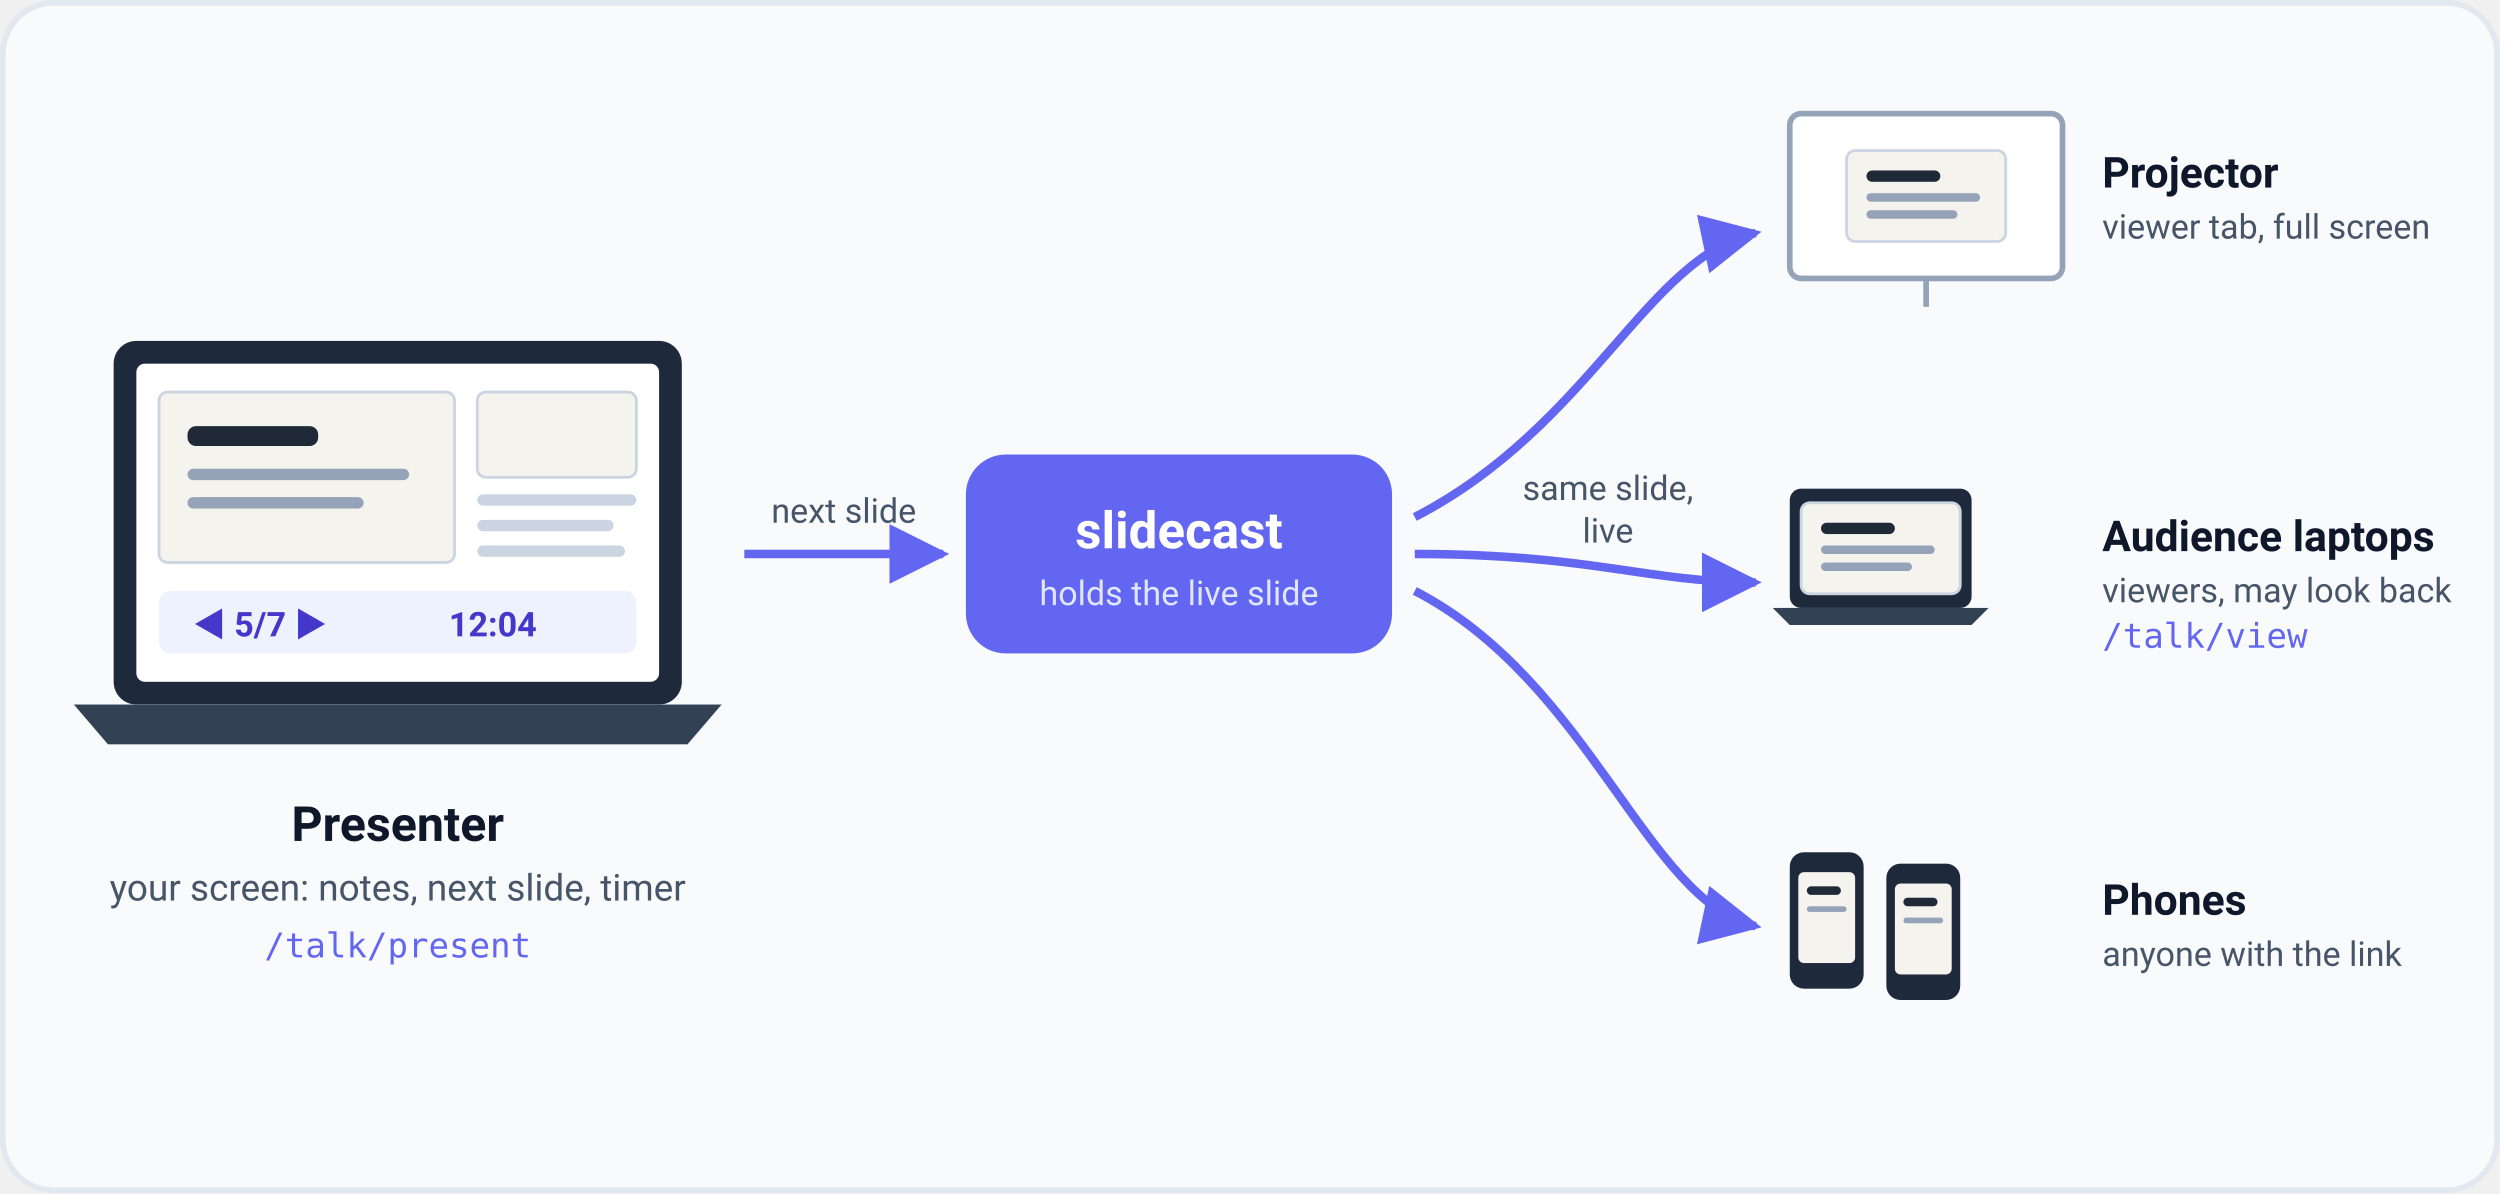
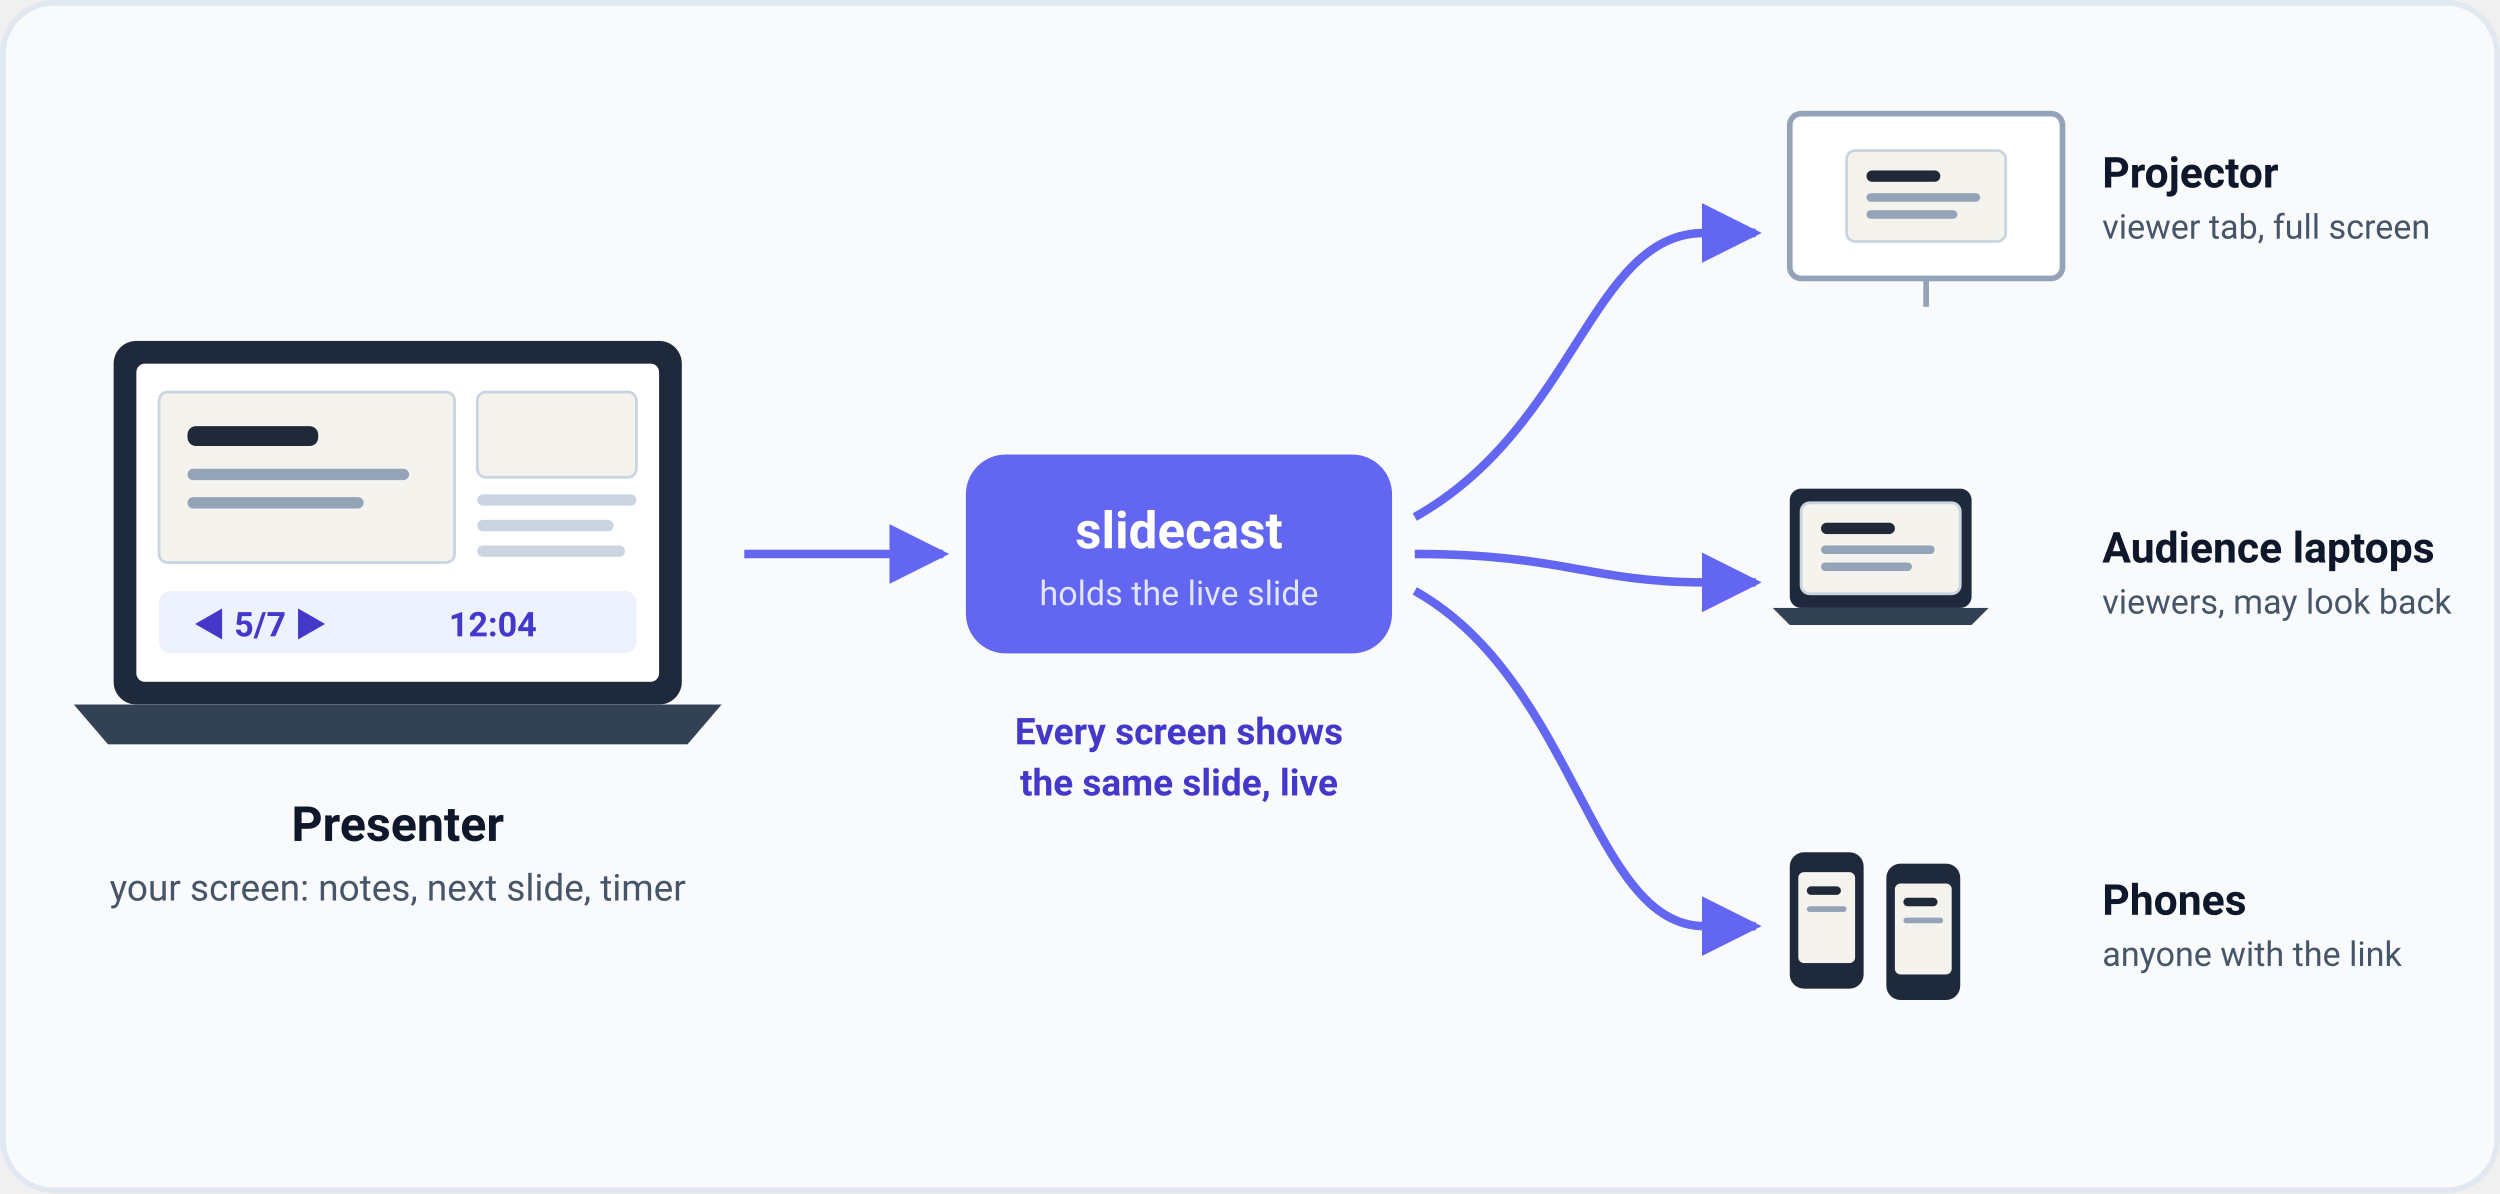
<svg xmlns="http://www.w3.org/2000/svg" viewBox="0 0 880 420" width="880" height="420" font-family="system-ui, -apple-system, 'Segoe UI', Roboto, sans-serif">
  <defs>
    <marker id="arrow" viewBox="0 0 10 10" refX="9" refY="5" markerWidth="7" markerHeight="7" orient="auto-start-reverse">
      <path d="M0 0 L10 5 L0 10 z" fill="#6366f1" />
    </marker>
    <g id="mini-slide">
      <rect width="56" height="32" rx="3" fill="#f5f3ee" stroke="#cbd5e1" />
      <rect x="7" y="7" width="26" height="4" rx="2" fill="#1f2937" />
      <rect x="7" y="15" width="40" height="3" rx="1.5" fill="#94a3b8" />
      <rect x="7" y="21" width="32" height="3" rx="1.5" fill="#94a3b8" />
    </g>
  </defs>
  <rect x="1" y="1" width="878" height="418" rx="18" fill="#f8fafc" stroke="#e2e8f0" stroke-width="2" />
  <g transform="translate(40 120)">
    <rect width="200" height="128" rx="8" fill="#1e293b" />
    <rect x="8" y="8" width="184" height="112" rx="3" fill="#ffffff" />
    <rect x="16" y="18" width="104" height="60" rx="3" fill="#f5f3ee" stroke="#cbd5e1" />
    <rect x="26" y="30" width="46" height="7" rx="3" fill="#1f2937" />
    <rect x="26" y="45" width="78" height="4" rx="2" fill="#94a3b8" />
    <rect x="26" y="55" width="62" height="4" rx="2" fill="#94a3b8" />
    <rect x="128" y="18" width="56" height="30" rx="3" fill="#f5f3ee" stroke="#cbd5e1" />
    <rect x="128" y="54" width="56" height="4" rx="2" fill="#cbd5e1" />
    <rect x="128" y="63" width="48" height="4" rx="2" fill="#cbd5e1" />
    <rect x="128" y="72" width="52" height="4" rx="2" fill="#cbd5e1" />
    <rect x="16" y="88" width="168" height="22" rx="4" fill="#eef2ff" />
    <text x="28" y="104" font-size="12" font-weight="700" fill="#4338ca">◀ 5/7 ▶</text>
    <text x="118" y="104" font-size="12" font-weight="700" fill="#4338ca">12:04</text>
    <path d="M-14 128 h228 l-12 14 h-204 z" fill="#334155" />
    <text x="100" y="176" text-anchor="middle" font-size="17" font-weight="700" fill="#0f172a">Presenter</text>
    <text x="100" y="197" text-anchor="middle" font-size="13" fill="#475569">your screen: notes, next slide, timer</text>
-     <text x="100" y="217" text-anchor="middle" font-size="12" fill="#6366f1" font-family="ui-monospace, SFMono-Regular, Menlo, monospace">/talk/present</text>
  </g>
  <g transform="translate(340 160)">
    <rect width="150" height="70" rx="14" fill="#6366f1" />
    <text x="75" y="33" text-anchor="middle" font-size="18" font-weight="700" fill="#ffffff">slidecast</text>
    <text x="75" y="53" text-anchor="middle" font-size="12" fill="#e0e7ff">holds the live slide</text>
  </g>
  <line x1="262" y1="195" x2="332" y2="195" stroke="#6366f1" stroke-width="3" marker-end="url(#arrow)" />
-   <text x="297" y="184" text-anchor="middle" font-size="12" fill="#475569">next slide</text>
-   <path d="M498 182 C 560 150, 580 90, 618 82" fill="none" stroke="#6366f1" stroke-width="3" marker-end="url(#arrow)" />
-   <path d="M498 195 C 560 195, 580 205, 618 205" fill="none" stroke="#6366f1" stroke-width="3" marker-end="url(#arrow)" />
-   <path d="M498 208 C 560 240, 580 318, 618 326" fill="none" stroke="#6366f1" stroke-width="3" marker-end="url(#arrow)" />
-   <text x="566" y="176" text-anchor="middle" font-size="12" fill="#475569">same slide,</text>
-   <text x="566" y="191" text-anchor="middle" font-size="12" fill="#475569">live</text>
+   <path d="M498 182 C 555 150, 560 82, 600 82 L 618 82" fill="none" stroke="#6366f1" stroke-width="3" marker-end="url(#arrow)" />
+   <path d="M498 195 C 550 195, 560 205, 600 205 L 618 205" fill="none" stroke="#6366f1" stroke-width="3" marker-end="url(#arrow)" />
+   <path d="M498 208 C 555 240, 560 326, 600 326 L 618 326" fill="none" stroke="#6366f1" stroke-width="3" marker-end="url(#arrow)" />
+   <text x="415" y="262" text-anchor="middle" font-size="13" font-weight="600" fill="#4338ca">Every screen shows</text>
+   <text x="415" y="280" text-anchor="middle" font-size="13" font-weight="600" fill="#4338ca">the same slide, live</text>
  <g transform="translate(630 40)">
    <rect width="96" height="58" rx="4" fill="#ffffff" stroke="#94a3b8" stroke-width="2" />
    <use href="#mini-slide" x="20" y="13" />
    <line x1="48" y1="58" x2="48" y2="68" stroke="#94a3b8" stroke-width="2" />
    <text x="110" y="26" font-size="15" font-weight="700" fill="#0f172a">Projector</text>
    <text x="110" y="44" font-size="12" fill="#475569">viewer tab, full screen</text>
  </g>
  <g transform="translate(630 172)">
    <rect width="64" height="42" rx="4" fill="#1e293b" />
    <use href="#mini-slide" x="4" y="5" />
    <path d="M-6 42 h76 l-6 6 h-64 z" fill="#334155" />
-     <text x="110" y="22" font-size="15" font-weight="700" fill="#0f172a">Audience laptops</text>
-     <text x="110" y="40" font-size="12" fill="#475569">viewers, may look back</text>
-     <text x="110" y="56" font-size="12" fill="#6366f1" font-family="ui-monospace, SFMono-Regular, Menlo, monospace">/talk/view</text>
+     <text x="110" y="26" font-size="15" font-weight="700" fill="#0f172a">Audience laptops</text>
+     <text x="110" y="44" font-size="12" fill="#475569">viewers, may look back</text>
  </g>
  <g transform="translate(630 300)">
    <rect width="26" height="48" rx="5" fill="#1e293b" />
    <rect x="3" y="7" width="20" height="32" rx="2" fill="#f5f3ee" />
    <rect x="6" y="12" width="12" height="3" rx="1.5" fill="#1f2937" />
    <rect x="6" y="19" width="14" height="2" rx="1" fill="#94a3b8" />
    <rect x="34" y="4" width="26" height="48" rx="5" fill="#1e293b" />
    <rect x="37" y="11" width="20" height="32" rx="2" fill="#f5f3ee" />
    <rect x="40" y="16" width="12" height="3" rx="1.5" fill="#1f2937" />
    <rect x="40" y="23" width="14" height="2" rx="1" fill="#94a3b8" />
    <text x="110" y="22" font-size="15" font-weight="700" fill="#0f172a">Phones</text>
    <text x="110" y="40" font-size="12" fill="#475569">anyone with the link</text>
  </g>
</svg>
